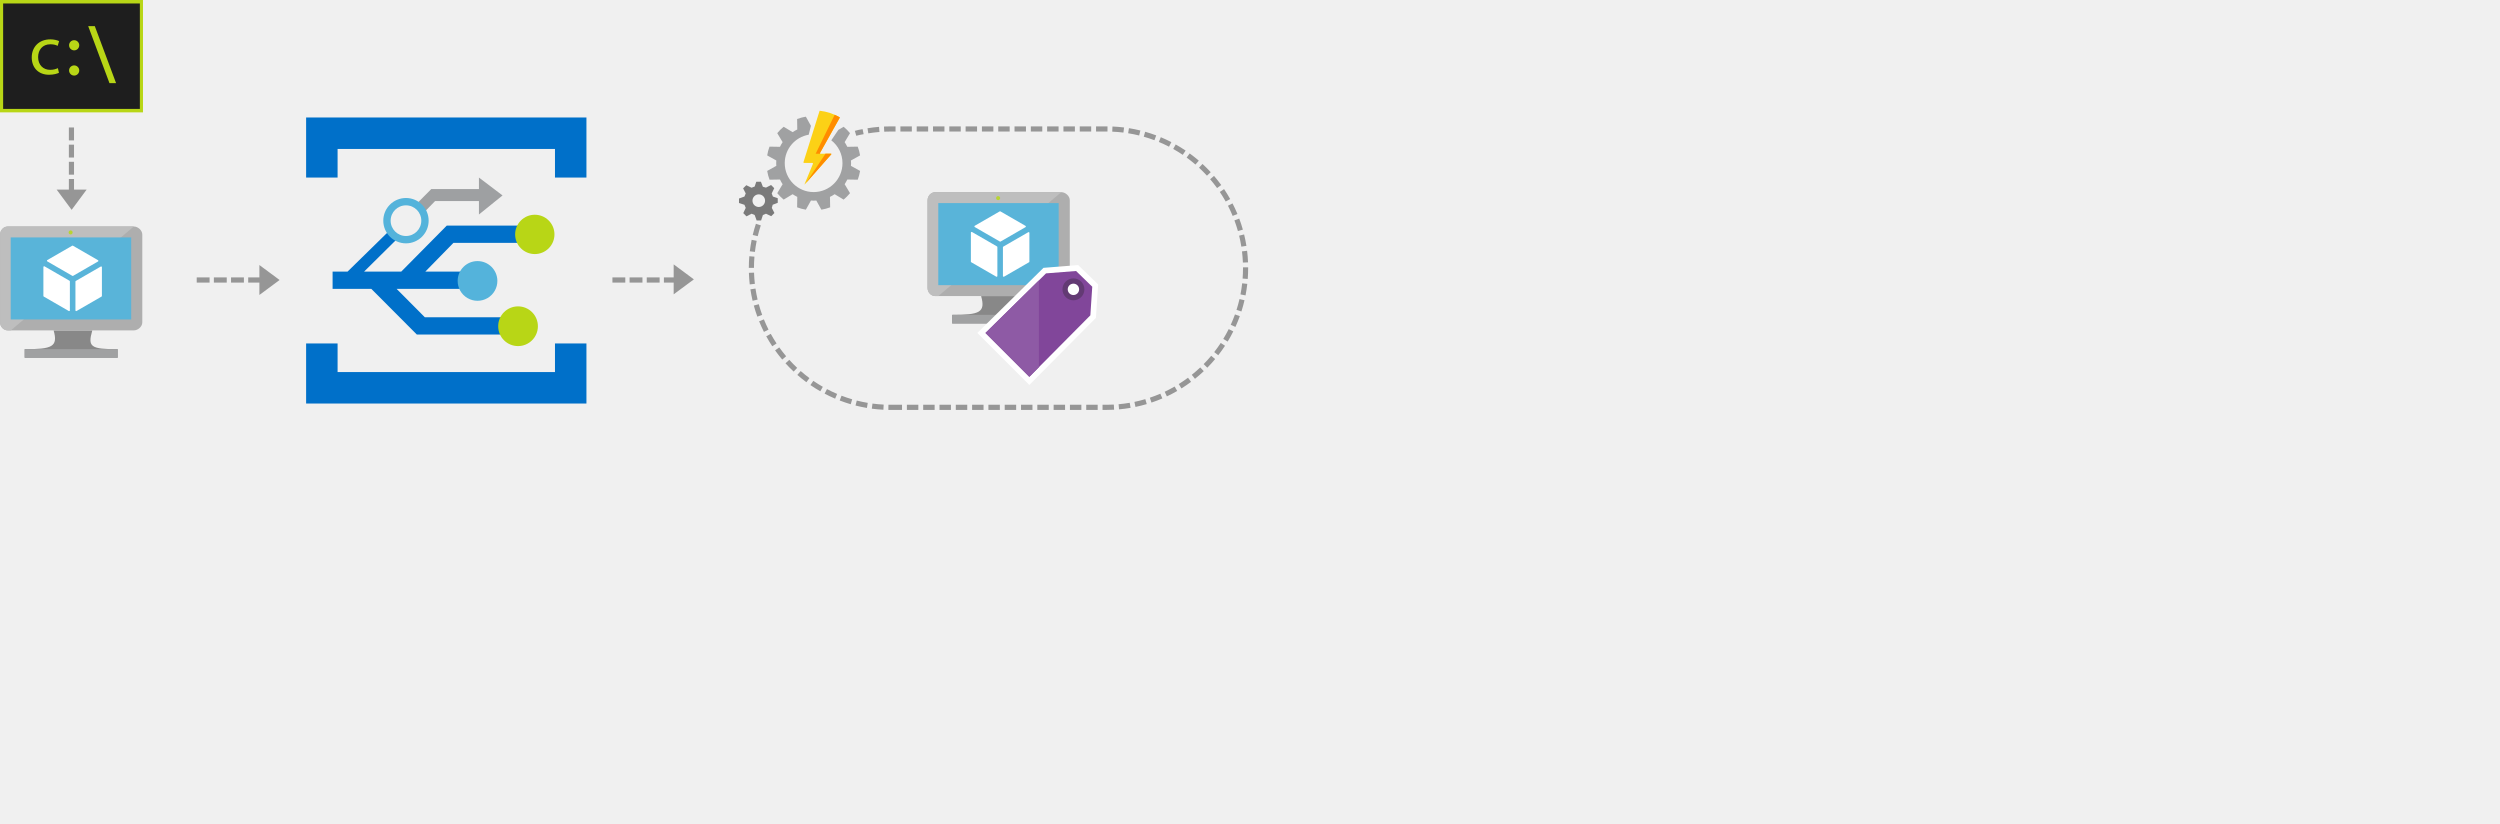
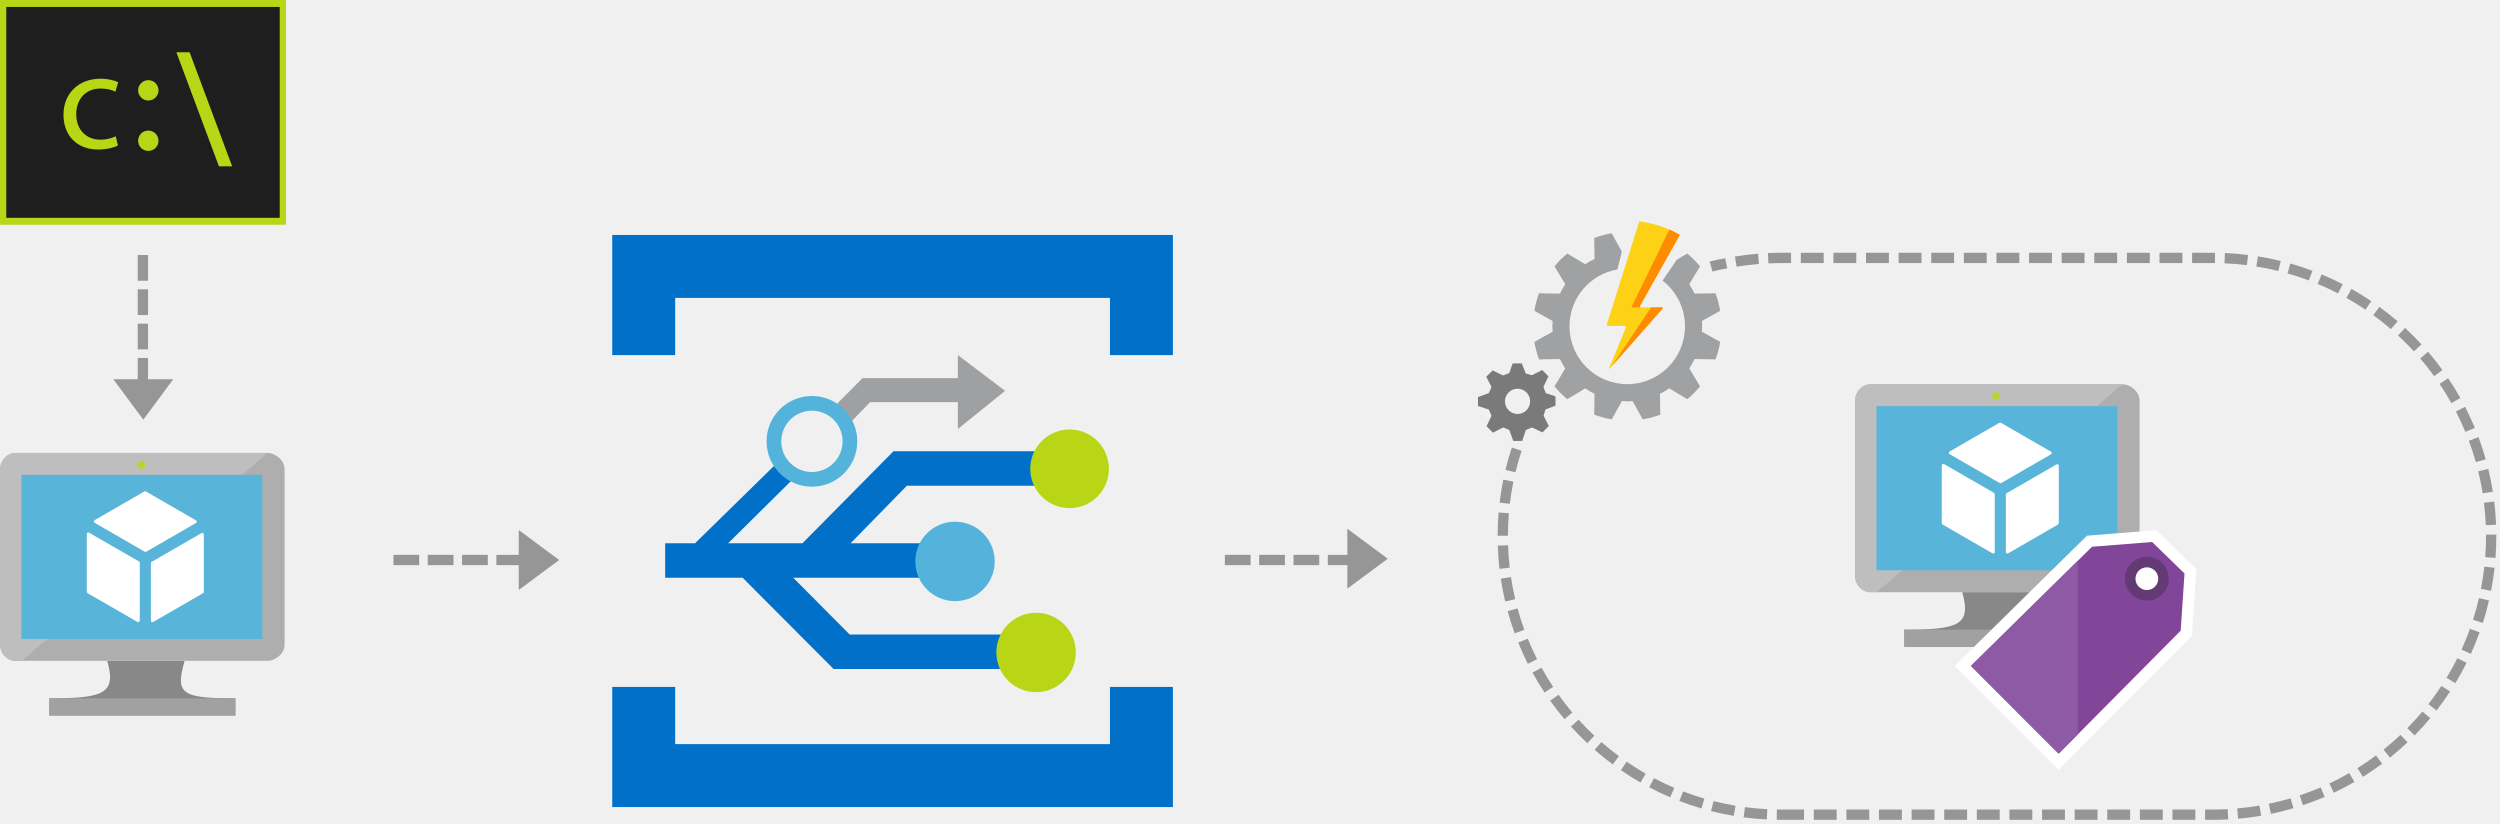
- <svg xmlns="http://www.w3.org/2000/svg" class="architecture-diagram" aria-labelledby="ops-automation-using-event-grid" height="288" viewbox="0 0 437 144" width="874">
-   <g fill="none" fill-rule="evenodd" stroke="none" stroke-width="1">
-     <path d="M355.334 103.51h-12.336c1.624 5.736-.56 6.56-10.12 6.56v3.003h32.513v-3.004c-9.562 0-10.499-.82-8.872-6.559h-1.185z" fill="#888" />
-     <path d="M370.993 67.176h-44.02c-1.497 0-2.703 1.337-2.703 2.831v30.697c0 1.486 1.206 2.808 2.702 2.808h44.021c1.492 0 3.004-1.322 3.004-2.808V70.007c0-1.498-1.512-2.83-3.004-2.83" fill="#AEAEAE" />
-     <path d="M371.024 67.179l-.03-.002h-44.022c-1.496 0-2.702 1.336-2.702 2.831v30.696c0 1.487 1.206 2.809 2.702 2.809h1.047l43.005-36.334z" fill="#BEBEBE" />
-     <path fill="#59B4D9" d="M328.039 99.686h42.077V71.002h-42.077z" />
-     <path fill="#59B4D9" d="M328.04 99.686h.057V71.003l38.468-.057h.002l-38.528.057z" />
-     <path fill="#A0A1A2" d="M332.877 113.073h32.514v-3.005h-32.514z" />
-     <path d="M349.649 69.26a.706.706 0 11-1.412 0 .706.706 0 011.412 0" fill="#B8D432" />
-     <path d="M349.676 84.475a.285.285 0 01-.133-.038l-8.756-5.055a.265.265 0 010-.458l8.703-5.021a.266.266 0 01.262 0l8.759 5.056c.081.046.13.134.13.229a.26.26 0 01-.13.228l-8.7 5.02a.28.28 0 01-.135.039M348.418 96.76a.251.251 0 01-.134-.037l-8.729-5.038a.259.259 0 01-.136-.23v-10.11c0-.096.051-.183.136-.23a.264.264 0 01.266 0l8.73 5.037c.077.05.13.135.13.231v10.11a.269.269 0 01-.13.23.274.274 0 01-.133.036M350.89 96.76a.287.287 0 01-.138-.037.27.27 0 01-.128-.23V86.446c0-.093.05-.18.128-.229l8.73-5.036a.256.256 0 01.262 0 .26.26 0 01.134.228v10.046c0 .098-.05.183-.134.23l-8.726 5.038a.233.233 0 01-.128.036" fill="#FFF" />
-     <path fill="#1E1E1E" d="M.853 38.544h48.443V.655H.853z" />
-     <path d="M138.653 100.99h25.867l-.716-2.141.715-3.89h-15.833l9.833-10.053h29.083l-.25-1.133-.333-4.897h-30.833L140.27 94.959h-12.99l11.496-11.38c-.907-.872-1.882-1.804-2.86-2.742l-14.416 14.122h-5.225V100.99h13.54l15.899 15.952h33.168V110.91H148.52l-9.867-9.921z" fill="#0070C9" />
-     <path d="M175.687 68.323l-8.25-6.25v4.024H150.77l-5.278 5.318c.98.937 1.953 1.87 2.86 2.74l3.75-3.86h15.335v4.695l8.25-6.667z" fill="#9EA0A2" />
-     <path d="M31.084 115.51H18.748c1.624 5.736-.56 6.56-10.12 6.56v3.003H41.14v-3.004c-9.562 0-10.499-.82-8.872-6.559h-1.185z" fill="#888" />
-     <path d="M46.743 79.176H2.723c-1.497 0-2.703 1.337-2.703 2.831v30.697c0 1.486 1.206 2.808 2.702 2.808h44.021c1.492 0 3.004-1.322 3.004-2.808V82.007c0-1.498-1.512-2.83-3.004-2.83" fill="#AEAEAE" />
-     <path d="M46.774 79.179l-.03-.002H2.722c-1.496 0-2.702 1.336-2.702 2.831v30.696c0 1.487 1.206 2.809 2.702 2.809h1.047l43.005-36.334z" fill="#BEBEBE" />
-     <path fill="#59B4D9" d="M3.789 111.686h42.077V83.002H3.789z" />
-     <path fill="#59B4D9" d="M3.79 111.686h.057V83.003l38.468-.057h.002l-38.528.057z" />
-     <path fill="#A0A1A2" d="M8.627 125.073h32.514v-3.005H8.627z" />
-     <path d="M25.399 81.26a.706.706 0 11-1.412 0 .706.706 0 011.412 0" fill="#B8D432" />
-     <path d="M25.426 96.475a.285.285 0 01-.133-.038l-8.756-5.055a.265.265 0 010-.458l8.703-5.021a.266.266 0 01.262 0l8.759 5.056c.081.046.13.134.13.229a.26.26 0 01-.13.228l-8.7 5.02a.28.28 0 01-.135.039M24.168 108.76a.251.251 0 01-.134-.037l-8.729-5.038a.259.259 0 01-.136-.23v-10.11c0-.096.051-.183.136-.23a.264.264 0 01.266 0l8.73 5.037c.077.05.13.135.13.231v10.11a.269.269 0 01-.13.23.274.274 0 01-.133.036M26.64 108.76a.287.287 0 01-.138-.037.27.27 0 01-.128-.23V98.446c0-.093.05-.18.128-.229l8.73-5.036a.256.256 0 01.262 0 .26.26 0 01.134.228v10.046c0 .098-.05.183-.134.23l-8.726 5.038a.233.233 0 01-.128.036" fill="#FFF" />
-     <path fill="#0070C9" d="M194.02 120.073v10h-76v-10h-11v21h98v-21zM118.02 62.073v-10h76v10h11v-21h-98v21z" />
-     <path d="M182.103 77.086a6.875 6.875 0 119.723 9.723 6.875 6.875 0 01-9.723-9.723" fill="#B8D616" />
-     <path d="M141.925 82.507a5.359 5.359 0 01-5.359-5.36 5.36 5.36 0 115.359 5.36m0-13.288a7.929 7.929 0 10.001 15.858 7.929 7.929 0 00-.001-15.858M173.881 98.133a6.942 6.942 0 11-13.883 0 6.942 6.942 0 0113.883 0" fill="#54B3DB" />
-     <path d="M188.048 114.05a6.941 6.941 0 01-6.942 6.941 6.941 6.941 0 110-13.883 6.942 6.942 0 016.942 6.942" fill="#B8D616" />
-     <path d="M297.537 57.044c0-.317-.026-.62-.054-.938l3.202-1.774a15.838 15.838 0 00-.82-3.069l-3.652.066a14.17 14.17 0 00-.926-1.64l1.88-3.136a16.349 16.349 0 00-2.237-2.236l-1.853 1.098-.78 1.164-1.68 2.475a10.087 10.087 0 013.916 7.99c0 5.583-4.512 10.107-10.094 10.107-5.569 0-10.093-4.524-10.093-10.107 0-5 3.624-9.128 8.386-9.948l.767-3.109-1.773-3.2a15.72 15.72 0 00-3.053.82l.052 3.663c-.555.264-1.11.57-1.626.925l-3.135-1.878a15.452 15.452 0 00-2.237 2.236l1.88 3.136c-.358.515-.649 1.071-.927 1.64l-3.664-.066a16.8 16.8 0 00-.807 3.07l3.188 1.773a11.316 11.316 0 000 1.876l-3.188 1.774c.172 1.06.45 2.09.82 3.07l3.652-.067c.277.57.57 1.124.926 1.64l-1.879 3.136a16.269 16.269 0 002.236 2.248l3.136-1.89a13.18 13.18 0 001.626.938l-.053 3.651c.978.371 1.997.648 3.054.82l1.787-3.2c.303.025.608.052.925.052.32 0 .636-.026.94-.053l1.772 3.201a15.848 15.848 0 003.07-.82l-.067-3.652c.57-.277 1.112-.582 1.642-.938l3.135 1.89a17.21 17.21 0 002.236-2.248l-1.879-3.136c.344-.515.648-1.07.926-1.64l3.652.066c.37-.978.65-2.01.82-3.069l-3.2-1.773c.025-.317.051-.62.051-.938" fill="#A0A1A2" />
-     <path d="M265.272 72.364a2.213 2.213 0 01-2.21-2.21c0-1.216.993-2.208 2.21-2.208s2.196.992 2.196 2.209a2.202 2.202 0 01-2.196 2.209zm6.628-1.455v-1.574l-.087-.08-1.61-.542-.414-1.085.796-1.654.088-.185-.498-.503-.606-.61-.211.107-1.573.807-1.085-.304-.687-1.76h-1.561l-.08.08-.542 1.607-1.098.414-1.825-.878-1.112 1.1.106.209.807 1.573-.45 1.083-1.905.687v1.573l.226.067 1.679.555.45 1.084-.86 1.826 1.112 1.125.21-.107 1.575-.806 1.085.449.688 1.906h1.573l.067-.226.555-1.68 1.072-.45 1.839.862 1.112-1.112-.107-.211-.806-1.575.31-1.097 1.767-.675z" fill="#7A7A7A" />
-     <path d="M286.544 38.71l-.609 1.917-1.044 3.335-.503 1.6-.438 1.401-3.043 9.67c-.065.185.027.331.24.331h2.803c.093 0 .16.026.198.08.067.066.081.16.041.265l-2.898 7.025c-.079.185-.026.225.107.065l9.167-10.398c.132-.159.08-.277-.119-.277l-3.003.013-.555.013c-.198 0-.29-.145-.186-.317l2.858-5.093.674-1.218.781-1.402 1.667-2.949.953-1.72a18.223 18.223 0 00-7.09-2.342" fill="#FCD116" />
-     <path d="M291.8 40.131l-6.642 13.605h1.655c-.148-.03-.211-.155-.119-.304l2.857-5.093.675-1.218.781-1.402 1.667-2.949.952-1.72a18.333 18.333 0 00-1.826-.919M290.458 53.724l-1.854.008-6.85 10.278 8.823-10.009c.132-.158.08-.277-.119-.277" fill="#FF8C00" />
-     <path fill="#81469A" d="M343.1 116.4l22.145-21.796 11.314-.897 6.322 6.137-.721 10.834-22.304 22.479z" />
-     <path d="M376.93 92.674l-.901.071-10.5.833-.727.058-.518.511-21.167 20.834-1.437 1.414 1.426 1.425 15.333 15.333 1.42 1.42 1.414-1.425 21.333-21.5.526-.53.05-.746.667-10 .06-.924-.663-.644-5.667-5.5-.65-.63zm-.743 2.065l5.666 5.5-.666 10-21.334 21.5-15.333-15.334 21.167-20.833 10.5-.833z" fill="#FFF" />
-     <path fill="#8E5AA5" d="M344.52 116.406l15.333 15.334 3.334-3.36V98.035z" />
-     <path d="M379.103 101.156a3.834 3.834 0 11-7.668 0 3.834 3.834 0 017.668 0" fill="#633A74" />
-     <path d="M377.258 101.156a1.988 1.988 0 11-3.976 0 1.988 1.988 0 013.976 0" fill="#FFF" />
-     <path d="M1.095 38.073h47.8V1.214h-47.8v36.859zM0 39.285h49.989V0H0v39.285z" fill="#B8D616" />
-     <path fill="#B8D616" d="M40.582 29.073H38.27L30.832 9.136h2.313zM27.707 15.791a1.782 1.782 0 11-3.563-.001 1.782 1.782 0 013.563.001M27.707 24.604a1.782 1.782 0 11-3.563-.002 1.782 1.782 0 013.563.002M20.615 25.448c-.577.295-1.854.687-3.483.687-3.658 0-6.036-2.431-6.036-6.066 0-3.66 2.553-6.312 6.512-6.312 1.302 0 2.454.318 3.056.614l-.502 1.669c-.525-.294-1.353-.564-2.554-.564-2.779 0-4.283 2.014-4.283 4.494 0 2.75 1.804 4.446 4.208 4.446 1.252 0 2.078-.32 2.704-.59l.378 1.622z" />
-     <path fill="#969696" d="M25.878 66.295v-3.723h-1.8v3.723h-4.265l5.235 7.066 5.235-7.066zM24.077 49.073h1.801v-4.5h-1.801zM24.077 55.073h1.801v-4.5h-1.801zM24.077 61.073h1.801v-4.5h-1.801zM97.748 97.888l-7.067-5.235v4.335H86.77v1.799h3.912v4.336zM68.77 98.787h4.5v-1.8h-4.5zM80.77 98.787h4.5v-1.8h-4.5zM74.77 98.787h4.5v-1.8h-4.5zM242.581 97.662l-7.067-5.236v4.563h-3.412v1.798h3.412v4.11zM220.103 98.787h4.5v-1.799h-4.5zM214.103 98.787h4.5v-1.799h-4.5zM226.103 98.787h4.5v-1.799h-4.5zM386.793 143.306h-1.346v-1.8h1.346c.867 0 1.743-.023 2.604-.07l.097 1.798c-.893.048-1.802.072-2.7.072M379.748 143.306h4v-1.8h-4zM374.048 143.306h4v-1.8h-4zM368.348 143.306h4v-1.8h-4zM362.648 143.306h4v-1.8h-4zM356.947 143.306h4v-1.8h-4zM351.248 143.306h4v-1.8h-4zM345.548 143.306h4v-1.8h-4zM339.848 143.306h4v-1.8h-4zM334.148 143.306h4v-1.8h-4zM328.447 143.306h4v-1.8h-4zM322.748 143.306h4v-1.8h-4zM317.048 143.306h4v-1.8h-4zM315.348 143.306h-4c-.262 0-.521-.002-.782-.006l.027-1.8c.25.004.503.006.755.006h4v1.8zM308.837 143.244a50.175 50.175 0 01-4.055-.369l.237-1.785c1.293.172 2.607.291 3.908.356l-.09 1.798zM391.22 143.112l-.158-1.793a48.248 48.248 0 003.89-.506l.305 1.774a50.43 50.43 0 01-4.037.525M303.07 142.618a49.375 49.375 0 01-3.983-.84l.442-1.744c1.266.32 2.557.594 3.84.809l-.299 1.775zM396.958 142.262l-.367-1.762a46.913 46.913 0 003.804-.959l.511 1.727c-1.29.383-2.62.72-3.948.994M297.417 141.32a49.25 49.25 0 01-3.858-1.302l.646-1.68c1.214.467 2.465.889 3.718 1.256l-.506 1.727zM402.556 140.746l-.572-1.707a48.272 48.272 0 003.668-1.4l.71 1.652a49.772 49.772 0 01-3.806 1.455M291.958 139.37a49.616 49.616 0 01-3.675-1.746l.838-1.594a47.81 47.81 0 003.542 1.684l-.705 1.655zM407.945 138.578l-.77-1.627a48.214 48.214 0 003.476-1.821l.9 1.556a49.047 49.047 0 01-3.606 1.892M286.769 136.791a49.366 49.366 0 01-3.447-2.165l1.019-1.483a47.903 47.903 0 003.323 2.086l-.895 1.562zM413.04 135.793l-.956-1.525a48.256 48.256 0 003.24-2.217l1.075 1.443a49.59 49.59 0 01-3.36 2.3M281.913 133.622a50.186 50.186 0 01-3.17-2.552l1.183-1.355a48.567 48.567 0 003.057 2.46l-1.07 1.447zM417.769 132.434l-1.125-1.404a47.976 47.976 0 002.959-2.578l1.236 1.308a49.71 49.71 0 01-3.07 2.674M277.458 129.909a51.024 51.024 0 01-2.854-2.902l1.334-1.21a49.389 49.389 0 002.752 2.8l-1.232 1.311zM422.077 128.55l-1.28-1.265a48.384 48.384 0 002.637-2.904l1.381 1.154a49.515 49.515 0 01-2.738 3.014M273.465 125.703a49.92 49.92 0 01-2.498-3.216l1.467-1.045a47.64 47.64 0 002.406 3.1l-1.375 1.16zM425.904 124.19l-1.42-1.105a47.763 47.763 0 002.283-3.192l1.505.986a49.6 49.6 0 01-2.368 3.312M269.985 121.057a50.217 50.217 0 01-2.105-3.485l1.578-.868a47.809 47.809 0 002.029 3.361l-1.502.992zM429.195 119.418l-1.54-.934a47.627 47.627 0 001.895-3.433l1.611.804a50.455 50.455 0 01-1.966 3.563M267.07 116.037a50.226 50.226 0 01-1.683-3.71l1.668-.677a48.422 48.422 0 001.623 3.576l-1.608.811zM431.906 114.296l-1.639-.747a48.95 48.95 0 001.48-3.632l1.693.61a49.959 49.959 0 01-1.534 3.77M264.765 110.705a49.407 49.407 0 01-1.233-3.88l1.736-.474a47.877 47.877 0 001.188 3.74l-1.691.614zM433.998 108.889l-1.715-.551a47.5 47.5 0 001.043-3.781l1.754.406a49.873 49.873 0 01-1.082 3.926M263.107 105.149a49.534 49.534 0 01-.77-4l1.78-.267c.195 1.298.444 2.594.742 3.853l-1.752.414zM435.44 103.27l-1.768-.344c.249-1.275.448-2.581.59-3.88l1.79.199a49.26 49.26 0 01-.612 4.025M262.11 99.434a49.866 49.866 0 01-.296-4.061l1.799-.056a48.1 48.1 0 00.286 3.912l-1.79.205zM436.212 97.522l-1.795-.136c.091-1.2.137-2.426.137-3.641v-.278l1.8-.017.001.295c0 1.26-.048 2.53-.143 3.777M263.587 93.648l-1.8-.004c.002-1.351.061-2.72.173-4.067l1.793.149a49.353 49.353 0 00-.166 3.922M434.515 91.795a48.334 48.334 0 00-.316-3.91l1.787-.219a50.13 50.13 0 01.328 4.057l-1.8.072zM263.92 88.065l-1.787-.211a49.27 49.27 0 01.644-4.02l1.764.359a46.974 46.974 0 00-.62 3.872M433.968 86.233a47.567 47.567 0 00-.771-3.846l1.748-.427c.32 1.312.589 2.655.8 3.993l-1.777.28zM264.902 82.565l-1.75-.42a48.757 48.757 0 011.113-3.918l1.709.565a47.64 47.64 0 00-1.072 3.773M432.773 80.774a48.612 48.612 0 00-1.22-3.73l1.687-.63a49.4 49.4 0 011.265 3.872l-1.732.488zM430.94 75.489a48.267 48.267 0 00-1.648-3.563l1.6-.822a50.325 50.325 0 011.713 3.697l-1.664.688zM428.5 70.454a48.222 48.222 0 00-2.057-3.344l1.495-1.004a49.935 49.935 0 012.132 3.469l-1.57.879zM425.488 65.742a48.43 48.43 0 00-2.433-3.082l1.368-1.171a50.738 50.738 0 012.522 3.196l-1.457 1.056zM421.948 61.413a48.744 48.744 0 00-2.772-2.778l1.22-1.323c.995.92 1.963 1.89 2.876 2.882l-1.324 1.22zM417.93 57.526a48.927 48.927 0 00-3.076-2.436l1.058-1.455a50.22 50.22 0 013.192 2.528l-1.174 1.363zM413.488 54.134a48.346 48.346 0 00-3.337-2.06l.88-1.57a49.768 49.768 0 013.466 2.14l-1.009 1.49zM408.685 51.283a47.28 47.28 0 00-3.554-1.654l.692-1.661a48.72 48.72 0 013.688 1.716l-.826 1.6zM403.584 49.018a47.604 47.604 0 00-3.727-1.227l.491-1.731c1.3.368 2.601.796 3.87 1.272l-.634 1.686zM299.35 47.47l-.497-1.73c1.296-.374 1.387-.326 2.716-.592l.353 1.764c-1.281.257-1.323.198-2.571.557M398.245 47.365a47.784 47.784 0 00-3.846-.78l.285-1.777c1.333.214 2.676.486 3.991.809l-.43 1.748zM303.563 46.615l-.291-1.776a49.518 49.518 0 014.04-.494l.146 1.794a48.652 48.652 0 00-3.895.476M392.75 46.35a48.368 48.368 0 00-3.91-.324l.075-1.8c1.355.06 2.72.173 4.057.339l-.223 1.786zM309.121 46.033l-.082-1.797a50.557 50.557 0 012.31-.053h1.73v1.8h-1.73c-.748 0-1.49.018-2.228.05M387.172 45.985l-3.993-.002v-1.8h4.007zM377.48 45.983h4v-1.8h-4zM371.779 45.983h4v-1.8h-4zM366.079 45.983h4v-1.8h-4zM360.379 45.983h4v-1.8h-4zM354.679 45.983h4v-1.8h-4zM348.98 45.983h4v-1.8h-4zM343.279 45.983h4v-1.8h-4zM337.579 45.983h4v-1.8h-4zM331.879 45.983h4v-1.8h-4zM326.179 45.983h4v-1.8h-4zM320.48 45.983h4v-1.8h-4zM314.779 45.983h4v-1.8h-4z" />
+ <svg xmlns="http://www.w3.org/2000/svg" width="874px" height="288px" viewBox="0 0 437 144">
+   <g stroke="none" stroke-width="1" fill="none" fill-rule="evenodd">
+     <path d="M355.334,103.51 L343.608,103.51 L342.997,103.51 C344.622,109.246 342.438,110.069 332.877,110.069 L332.877,113.073 L345.037,113.073 L353.916,113.073 L365.391,113.073 L365.391,110.069 C355.829,110.069 354.892,109.249 356.519,103.51 L355.334,103.51 Z" fill="#888888" />
+     <path d="M370.993,67.176 L326.972,67.176 C325.476,67.176 324.27,68.513 324.27,70.007 L324.27,100.704 C324.27,102.19 325.476,103.512 326.972,103.512 L370.993,103.512 C372.485,103.512 373.997,102.19 373.997,100.704 L373.997,70.007 C373.997,68.509 372.485,67.176 370.993,67.176" fill="#AEAEAE" />
+     <path d="M371.024,67.179 C371.013,67.179 371.003,67.177 370.994,67.177 L326.972,67.177 C325.476,67.177 324.27,68.513 324.27,70.008 L324.27,100.704 C324.27,102.191 325.476,103.513 326.972,103.513 L328.019,103.513 L371.024,67.179 Z" fill="#BEBEBE" />
+     <polygon fill="#59B4D9" points="328.039 99.686 370.116 99.686 370.116 71.002 328.039 71.002" />
+     <polygon fill="#59B4D9" points="328.039 99.686 328.097 99.686 328.097 71.003 366.565 70.946 366.567 70.946 328.039 71.003" />
+     <polygon fill="#A0A1A2" points="332.877 113.073 365.391 113.073 365.391 110.068 332.877 110.068" />
+     <path d="M349.649,69.259 C349.649,69.649 349.333,69.965 348.943,69.965 C348.551,69.965 348.238,69.649 348.238,69.259 C348.238,68.868 348.551,68.553 348.943,68.553 C349.333,68.553 349.649,68.868 349.649,69.259" fill="#B8D432" />
+     <path d="M349.676,84.475 C349.631,84.475 349.586,84.46 349.543,84.437 L340.787,79.382 C340.706,79.335 340.655,79.246 340.655,79.153 C340.655,79.058 340.706,78.971 340.787,78.924 L349.49,73.903 C349.572,73.857 349.671,73.857 349.752,73.903 L358.511,78.959 C358.592,79.005 358.641,79.093 358.641,79.188 C358.641,79.284 358.592,79.37 358.511,79.416 L349.811,84.437 C349.768,84.46 349.725,84.475 349.676,84.475" fill="#FFFFFF" />
+     <path d="M348.418,96.759 C348.368,96.759 348.323,96.747 348.284,96.723 L339.555,91.685 C339.47,91.638 339.419,91.553 339.419,91.455 L339.419,81.345 C339.419,81.249 339.47,81.162 339.555,81.115 C339.635,81.067 339.734,81.067 339.821,81.115 L348.55,86.152 C348.628,86.201 348.68,86.287 348.68,86.383 L348.68,96.493 C348.68,96.59 348.628,96.676 348.55,96.723 C348.507,96.747 348.461,96.759 348.418,96.759" fill="#FFFFFF" />
+     <path d="M350.89,96.759 C350.842,96.759 350.797,96.747 350.752,96.723 C350.675,96.676 350.624,96.59 350.624,96.493 L350.624,86.446 C350.624,86.353 350.675,86.266 350.752,86.217 L359.482,81.181 C359.565,81.133 359.662,81.133 359.744,81.181 C359.828,81.228 359.878,81.315 359.878,81.409 L359.878,91.455 C359.878,91.553 359.828,91.638 359.744,91.685 L351.018,96.723 C350.982,96.747 350.936,96.759 350.89,96.759" fill="#FFFFFF" />
+     <polygon fill="#1E1E1E" points="0.853 38.544 49.296 38.544 49.296 0.655 0.853 0.655" />
+     <path d="M138.653,100.99 L164.519,100.99 L163.804,98.849 L164.519,94.959 L148.686,94.959 L158.519,84.906 L187.602,84.906 L187.352,83.773 L187.019,78.876 L156.186,78.876 L140.269,94.959 L127.278,94.959 L138.775,83.579 C137.868,82.707 136.893,81.775 135.915,80.837 L121.499,94.959 L116.273,94.959 L116.273,97.974 L116.273,100.99 L129.815,100.99 L145.713,116.942 L178.881,116.942 L178.881,113.927 L178.881,110.911 L148.519,110.911 L138.653,100.99 Z" fill="#0070C9" />
+     <path d="M175.687,68.323 L167.437,62.073 L167.437,66.097 L150.77,66.097 L145.492,71.415 C146.472,72.352 147.445,73.285 148.353,74.156 L152.103,70.295 L167.437,70.295 L167.437,74.99 L175.687,68.323 Z" fill="#9EA0A2" />
+     <path d="M31.084,115.51 L19.358,115.51 L18.747,115.51 C20.372,121.246 18.188,122.069 8.627,122.069 L8.627,125.073 L20.787,125.073 L29.666,125.073 L41.141,125.073 L41.141,122.069 C31.579,122.069 30.642,121.249 32.269,115.51 L31.084,115.51 Z" fill="#888888" />
+     <path d="M46.743,79.176 L2.722,79.176 C1.226,79.176 0.02,80.513 0.02,82.007 L0.02,112.704 C0.02,114.19 1.226,115.512 2.722,115.512 L46.743,115.512 C48.235,115.512 49.747,114.19 49.747,112.704 L49.747,82.007 C49.747,80.509 48.235,79.176 46.743,79.176" fill="#AEAEAE" />
+     <path d="M46.774,79.179 C46.763,79.179 46.753,79.177 46.744,79.177 L2.722,79.177 C1.226,79.177 0.02,80.513 0.02,82.008 L0.02,112.704 C0.02,114.191 1.226,115.513 2.722,115.513 L3.769,115.513 L46.774,79.179 Z" fill="#BEBEBE" />
+     <polygon fill="#59B4D9" points="3.789 111.686 45.866 111.686 45.866 83.002 3.789 83.002" />
+     <polygon fill="#59B4D9" points="3.789 111.686 3.847 111.686 3.847 83.003 42.315 82.946 42.317 82.946 3.789 83.003" />
+     <polygon fill="#A0A1A2" points="8.627 125.073 41.141 125.073 41.141 122.068 8.627 122.068" />
+     <path d="M25.399,81.259 C25.399,81.649 25.083,81.965 24.693,81.965 C24.301,81.965 23.988,81.649 23.988,81.259 C23.988,80.868 24.301,80.553 24.693,80.553 C25.083,80.553 25.399,80.868 25.399,81.259" fill="#B8D432" />
+     <path d="M25.426,96.475 C25.381,96.475 25.336,96.46 25.293,96.437 L16.537,91.382 C16.456,91.335 16.405,91.246 16.405,91.153 C16.405,91.058 16.456,90.971 16.537,90.924 L25.24,85.903 C25.322,85.857 25.421,85.857 25.502,85.903 L34.261,90.959 C34.342,91.005 34.391,91.093 34.391,91.188 C34.391,91.284 34.342,91.37 34.261,91.416 L25.561,96.437 C25.518,96.46 25.475,96.475 25.426,96.475" fill="#FFFFFF" />
+     <path d="M24.168,108.759 C24.118,108.759 24.073,108.747 24.034,108.723 L15.305,103.685 C15.22,103.638 15.169,103.553 15.169,103.455 L15.169,93.345 C15.169,93.249 15.22,93.162 15.305,93.115 C15.385,93.067 15.484,93.067 15.571,93.115 L24.3,98.152 C24.378,98.201 24.43,98.287 24.43,98.383 L24.43,108.493 C24.43,108.59 24.378,108.676 24.3,108.723 C24.257,108.747 24.211,108.759 24.168,108.759" fill="#FFFFFF" />
+     <path d="M26.64,108.759 C26.592,108.759 26.547,108.747 26.502,108.723 C26.425,108.676 26.374,108.59 26.374,108.493 L26.374,98.446 C26.374,98.353 26.425,98.266 26.502,98.217 L35.232,93.181 C35.315,93.133 35.412,93.133 35.494,93.181 C35.578,93.228 35.628,93.315 35.628,93.409 L35.628,103.455 C35.628,103.553 35.578,103.638 35.494,103.685 L26.768,108.723 C26.732,108.747 26.686,108.759 26.64,108.759" fill="#FFFFFF" />
+     <polygon fill="#0070C9" points="194.02 120.073 194.02 130.073 118.02 130.073 118.02 120.073 107.02 120.073 107.02 141.073 205.02 141.073 205.02 120.073" />
+     <polygon fill="#0070C9" points="118.02 62.073 118.02 52.073 194.02 52.073 194.02 62.073 205.02 62.073 205.02 41.073 107.02 41.073 107.02 62.073" />
+     <path d="M182.103,77.086 C184.788,74.401 189.14,74.401 191.826,77.086 C194.51,79.771 194.51,84.123 191.826,86.808 C189.14,89.492 184.788,89.492 182.103,86.808 C179.418,84.123 179.418,79.771 182.103,77.086" fill="#B8D616" />
+     <path d="M141.925,82.507 C138.965,82.507 136.566,80.108 136.566,77.147 C136.566,74.187 138.965,71.787 141.925,71.787 C144.885,71.787 147.284,74.187 147.284,77.147 C147.284,80.108 144.885,82.507 141.925,82.507 M141.925,69.219 C137.547,69.219 133.997,72.769 133.997,77.147 C133.997,81.526 137.547,85.075 141.925,85.075 C146.304,85.075 149.853,81.526 149.853,77.147 C149.853,72.769 146.304,69.219 141.925,69.219" fill="#54B3DB" />
+     <path d="M173.881,98.133 C173.881,101.967 170.773,105.075 166.94,105.075 C163.106,105.075 159.997,101.967 159.997,98.133 C159.997,94.299 163.106,91.192 166.94,91.192 C170.773,91.192 173.881,94.299 173.881,98.133" fill="#54B3DB" />
+     <path d="M188.048,114.05 C188.048,117.884 184.94,120.991 181.106,120.991 C177.272,120.991 174.164,117.884 174.164,114.05 C174.164,110.216 177.272,107.108 181.106,107.108 C184.94,107.108 188.048,110.216 188.048,114.05" fill="#B8D616" />
+     <path d="M297.537,57.044 C297.537,56.727 297.511,56.423 297.483,56.106 L300.685,54.332 C300.514,53.273 300.235,52.242 299.865,51.263 L296.213,51.329 C295.935,50.76 295.631,50.205 295.287,49.689 L297.166,46.553 C296.491,45.732 295.736,44.98 294.93,44.317 L293.077,45.415 L292.297,46.579 L290.617,49.054 C292.999,50.905 294.533,53.789 294.533,57.044 C294.533,62.627 290.021,67.151 284.439,67.151 C278.87,67.151 274.346,62.627 274.346,57.044 C274.346,52.044 277.97,47.916 282.732,47.096 L283.499,43.987 L281.726,40.786 C280.67,40.958 279.651,41.235 278.673,41.606 L278.725,45.27 C278.17,45.534 277.614,45.839 277.099,46.195 L273.964,44.317 C273.142,44.979 272.402,45.732 271.727,46.553 L273.606,49.689 C273.249,50.204 272.958,50.76 272.68,51.329 L269.016,51.263 C268.658,52.242 268.381,53.273 268.209,54.332 L271.397,56.106 C271.371,56.423 271.357,56.727 271.357,57.044 C271.357,57.361 271.371,57.665 271.397,57.982 L268.209,59.756 C268.381,60.815 268.658,61.846 269.029,62.825 L272.681,62.759 C272.958,63.328 273.25,63.883 273.607,64.399 L271.728,67.535 C272.403,68.356 273.143,69.108 273.964,69.783 L277.1,67.892 C277.615,68.249 278.171,68.554 278.726,68.831 L278.673,72.482 C279.651,72.853 280.67,73.13 281.727,73.302 L283.514,70.101 C283.817,70.127 284.122,70.154 284.439,70.154 C284.758,70.154 285.075,70.128 285.379,70.101 L287.151,73.302 C288.21,73.13 289.242,72.853 290.221,72.482 L290.154,68.83 C290.724,68.553 291.266,68.248 291.796,67.892 L294.931,69.782 C295.737,69.107 296.492,68.354 297.167,67.534 L295.288,64.398 C295.632,63.883 295.936,63.327 296.214,62.758 L299.866,62.824 C300.236,61.846 300.515,60.814 300.686,59.755 L297.485,57.982 C297.511,57.665 297.537,57.361 297.537,57.044" fill="#A0A1A2" />
+     <path d="M265.272,72.364 C264.055,72.364 263.063,71.372 263.063,70.155 C263.063,68.938 264.055,67.946 265.272,67.946 C266.489,67.946 267.468,68.938 267.468,70.155 C267.468,71.372 266.489,72.364 265.272,72.364 Z M271.9,70.909 L271.9,69.335 L271.813,69.255 L270.203,68.713 L269.789,67.628 L270.585,65.974 L270.673,65.789 L270.175,65.286 L269.569,64.677 L269.358,64.783 L267.785,65.59 L266.7,65.286 L266.013,63.526 L264.452,63.526 L264.373,63.606 L263.83,65.213 L262.732,65.627 L260.907,64.749 L259.795,65.85 L259.901,66.058 L260.708,67.631 L260.258,68.714 L258.353,69.401 L258.353,70.974 L258.579,71.041 L260.258,71.596 L260.708,72.68 L259.848,74.506 L260.96,75.631 L261.171,75.524 L262.745,74.718 L263.83,75.167 L264.518,77.073 L266.091,77.073 L266.158,76.847 L266.713,75.168 L267.785,74.718 L269.624,75.579 L270.736,74.467 L270.629,74.256 L269.823,72.681 L270.133,71.584 L271.9,70.909 Z" fill="#7A7A7A" />
+     <path d="M286.544,38.709 L285.935,40.627 L284.891,43.962 L284.388,45.561 L283.95,46.963 L280.907,56.633 C280.842,56.818 280.934,56.964 281.146,56.964 L283.95,56.964 C284.043,56.964 284.109,56.99 284.148,57.044 C284.215,57.11 284.229,57.203 284.189,57.309 L281.291,64.334 C281.212,64.519 281.265,64.559 281.398,64.399 L290.565,54.001 C290.697,53.842 290.645,53.724 290.446,53.724 L287.443,53.737 L286.888,53.75 C286.69,53.75 286.597,53.605 286.702,53.433 L289.56,48.34 L290.234,47.122 L291.015,45.72 L292.682,42.771 L293.635,41.051 C291.504,39.819 289.11,38.999 286.544,38.709" fill="#FCD116" />
+     <path d="M291.8,40.131 L285.158,53.736 L286.813,53.736 C286.665,53.705 286.602,53.581 286.694,53.432 L289.551,48.339 L290.226,47.121 L291.007,45.719 L292.674,42.77 L293.626,41.05 C293.037,40.71 292.427,40.405 291.8,40.131" fill="#FF8C00" />
+     <path d="M290.458,53.724 L288.604,53.732 L281.753,64.01 L290.577,54.001 C290.709,53.843 290.657,53.724 290.458,53.724" fill="#FF8C00" />
+     <polygon fill="#81469A" points="343.1 116.401 365.245 94.604 376.559 93.707 382.881 99.844 382.16 110.678 359.856 133.157" />
+     <path d="M376.93,92.674 L376.029,92.745 L365.529,93.578 L364.802,93.636 L364.284,94.147 L343.117,114.981 L341.68,116.395 L343.106,117.82 L358.439,133.153 L359.859,134.573 L361.273,133.148 L382.606,111.648 L383.132,111.117 L383.182,110.372 L383.849,100.372 L383.91,99.448 L383.246,98.804 L377.579,93.304 L376.93,92.674 Z M376.187,94.739 L381.853,100.239 L381.187,110.239 L359.853,131.739 L344.52,116.405 L365.687,95.572 L376.187,94.739 Z" fill="#FFFFFF" />
+     <polygon fill="#8E5AA5" points="344.52 116.406 359.853 131.74 363.187 128.381 363.187 98.034" />
+     <path d="M379.103,101.156 C379.103,103.273 377.387,104.99 375.27,104.99 C373.153,104.99 371.437,103.273 371.437,101.156 C371.437,99.039 373.153,97.323 375.27,97.323 C377.387,97.323 379.103,99.039 379.103,101.156" fill="#633A74" />
+     <path d="M377.258,101.156 C377.258,102.255 376.367,103.144 375.27,103.144 C374.172,103.144 373.281,102.255 373.281,101.156 C373.281,100.058 374.172,99.169 375.27,99.169 C376.367,99.169 377.258,100.058 377.258,101.156" fill="#FFFFFF" />
+     <path d="M1.095,38.073 L48.895,38.073 L48.895,1.214 L1.095,1.214 L1.095,38.073 Z M0,39.285 L49.989,39.285 L49.989,0 L0,0 L0,39.285 Z" fill="#B8D616" />
+     <polygon fill="#B8D616" points="40.582 29.073 38.269 29.073 30.832 9.136 33.145 9.136" />
+     <path d="M27.707,15.791 C27.707,16.774 26.909,17.572 25.926,17.572 C24.942,17.572 24.144,16.774 24.144,15.791 C24.144,14.808 24.942,14.01 25.926,14.01 C26.909,14.01 27.707,14.808 27.707,15.791" fill="#B8D616" />
+     <path d="M27.707,24.604 C27.707,25.587 26.909,26.385 25.926,26.385 C24.942,26.385 24.144,25.587 24.144,24.604 C24.144,23.621 24.942,22.823 25.926,22.823 C26.909,22.823 27.707,23.621 27.707,24.604" fill="#B8D616" />
+     <path d="M20.615,25.448 C20.038,25.743 18.761,26.135 17.132,26.135 C13.474,26.135 11.096,23.704 11.096,20.069 C11.096,16.409 13.649,13.757 17.608,13.757 C18.91,13.757 20.062,14.075 20.664,14.371 L20.162,16.04 C19.637,15.746 18.809,15.476 17.608,15.476 C14.829,15.476 13.325,17.49 13.325,19.97 C13.325,22.72 15.129,24.416 17.533,24.416 C18.785,24.416 19.611,24.096 20.237,23.827 L20.615,25.448 Z" fill="#B8D616" />
+     <polygon fill="#969696" points="25.878 66.295 25.878 62.572 24.077 62.572 24.077 66.295 19.813 66.295 25.048 73.361 30.283 66.295" />
+     <polygon fill="#969696" points="24.077 49.073 25.878 49.073 25.878 44.573 24.077 44.573" />
+     <polygon fill="#969696" points="24.077 55.073 25.878 55.073 25.878 50.573 24.077 50.573" />
+     <polygon fill="#969696" points="24.077 61.073 25.878 61.073 25.878 56.573 24.077 56.573" />
+     <polygon fill="#969696" points="97.748 97.888 90.681 92.653 90.681 96.988 86.769 96.988 86.769 98.787 90.681 98.787 90.681 103.123" />
+     <polygon fill="#969696" points="68.77 98.787 73.27 98.787 73.27 96.987 68.77 96.987" />
+     <polygon fill="#969696" points="80.77 98.787 85.27 98.787 85.27 96.987 80.77 96.987" />
+     <polygon fill="#969696" points="74.77 98.787 79.27 98.787 79.27 96.987 74.77 96.987" />
+     <polygon fill="#969696" points="242.581 97.662 235.514 92.427 235.514 96.989 232.102 96.989 232.102 98.787 235.514 98.787 235.514 102.897" />
+     <polygon fill="#969696" points="220.103 98.787 224.603 98.787 224.603 96.988 220.103 96.988" />
+     <polygon fill="#969696" points="214.103 98.787 218.603 98.787 218.603 96.988 214.103 96.988" />
+     <polygon fill="#969696" points="226.103 98.787 230.603 98.787 230.603 96.988 226.103 96.988" />
+     <path d="M386.793,143.306 L385.447,143.306 L385.447,141.506 L386.793,141.506 C387.66,141.506 388.536,141.483 389.397,141.436 L389.494,143.234 C388.601,143.282 387.692,143.306 386.793,143.306" fill="#969696" />
+     <polygon fill="#969696" points="379.748 143.306 383.748 143.306 383.748 141.506 379.748 141.506" />
+     <polygon fill="#969696" points="374.048 143.306 378.048 143.306 378.048 141.506 374.048 141.506" />
+     <polygon fill="#969696" points="368.348 143.306 372.348 143.306 372.348 141.506 368.348 141.506" />
+     <polygon fill="#969696" points="362.648 143.306 366.648 143.306 366.648 141.506 362.648 141.506" />
+     <polygon fill="#969696" points="356.947 143.306 360.947 143.306 360.947 141.506 356.947 141.506" />
+     <polygon fill="#969696" points="351.248 143.306 355.248 143.306 355.248 141.506 351.248 141.506" />
+     <polygon fill="#969696" points="345.548 143.306 349.548 143.306 349.548 141.506 345.548 141.506" />
+     <polygon fill="#969696" points="339.848 143.306 343.848 143.306 343.848 141.506 339.848 141.506" />
+     <polygon fill="#969696" points="334.148 143.306 338.148 143.306 338.148 141.506 334.148 141.506" />
+     <polygon fill="#969696" points="328.447 143.306 332.447 143.306 332.447 141.506 328.447 141.506" />
+     <polygon fill="#969696" points="322.748 143.306 326.748 143.306 326.748 141.506 322.748 141.506" />
+     <polygon fill="#969696" points="317.048 143.306 321.048 143.306 321.048 141.506 317.048 141.506" />
+     <path d="M315.348,143.306 L311.348,143.306 C311.086,143.306 310.827,143.304 310.566,143.3 L310.593,141.5 C310.844,141.504 311.096,141.506 311.348,141.506 L315.348,141.506 L315.348,143.306 Z" fill="#969696" />
+     <path d="M308.837,143.244 C307.488,143.177 306.124,143.053 304.782,142.875 L305.019,141.09 C306.312,141.262 307.626,141.381 308.927,141.446 L308.837,143.244 Z" fill="#969696" />
+     <path d="M391.22,143.112 L391.062,141.319 C392.365,141.203 393.674,141.033 394.952,140.813 L395.257,142.587 C393.931,142.815 392.573,142.991 391.22,143.112" fill="#969696" />
+     <path d="M303.07,142.618 C301.738,142.393 300.397,142.112 299.087,141.778 L299.529,140.034 C300.795,140.353 302.086,140.627 303.37,140.843 L303.07,142.618 Z" fill="#969696" />
+     <path d="M396.958,142.262 L396.591,140.5 C397.871,140.234 399.15,139.911 400.395,139.541 L400.906,141.268 C399.615,141.651 398.286,141.987 396.958,142.262" fill="#969696" />
+     <path d="M297.417,141.321 C296.117,140.941 294.819,140.503 293.559,140.018 L294.205,138.339 C295.419,138.805 296.67,139.227 297.923,139.594 L297.417,141.321 Z" fill="#969696" />
+     <path d="M402.556,140.746 L401.984,139.039 C403.218,138.625 404.452,138.154 405.652,137.639 L406.363,139.291 C405.119,139.826 403.837,140.316 402.556,140.746" fill="#969696" />
+     <path d="M291.958,139.369 C290.712,138.839 289.476,138.251 288.283,137.624 L289.121,136.03 C290.271,136.637 291.463,137.202 292.663,137.714 L291.958,139.369 Z" fill="#969696" />
+     <path d="M407.945,138.578 L407.175,136.951 C408.356,136.393 409.524,135.78 410.651,135.13 L411.551,136.686 C410.382,137.363 409.17,138 407.945,138.578" fill="#969696" />
+     <path d="M286.769,136.791 C285.597,136.121 284.438,135.393 283.322,134.626 L284.341,133.143 C285.416,133.881 286.534,134.583 287.664,135.229 L286.769,136.791 Z" fill="#969696" />
+     <path d="M413.039,135.793 L412.084,134.268 C413.187,133.577 414.277,132.832 415.323,132.051 L416.399,133.494 C415.314,134.304 414.184,135.077 413.039,135.793" fill="#969696" />
+     <path d="M281.913,133.622 C280.828,132.82 279.762,131.961 278.742,131.07 L279.926,129.715 C280.909,130.574 281.937,131.401 282.983,132.175 L281.913,133.622 Z" fill="#969696" />
+     <path d="M417.769,132.434 L416.644,131.03 C417.661,130.215 418.656,129.348 419.603,128.452 L420.839,129.76 C419.857,130.689 418.825,131.588 417.769,132.434" fill="#969696" />
+     <path d="M277.458,129.909 C276.469,128.981 275.509,128.004 274.604,127.007 L275.938,125.797 C276.811,126.758 277.736,127.701 278.69,128.596 L277.458,129.909 Z" fill="#969696" />
+     <path d="M422.077,128.549 L420.796,127.285 C421.715,126.353 422.602,125.375 423.434,124.381 L424.815,125.535 C423.952,126.569 423.03,127.582 422.077,128.549" fill="#969696" />
+     <path d="M273.465,125.703 C272.592,124.668 271.751,123.587 270.967,122.487 L272.434,121.442 C273.189,122.502 273.999,123.546 274.84,124.541 L273.465,125.703 Z" fill="#969696" />
+     <path d="M425.904,124.191 L424.483,123.085 C425.286,122.055 426.053,120.982 426.767,119.893 L428.272,120.879 C427.533,122.009 426.736,123.124 425.904,124.191" fill="#969696" />
+     <path d="M269.985,121.057 C269.237,119.926 268.529,118.752 267.88,117.572 L269.458,116.704 C270.083,117.844 270.766,118.974 271.487,120.065 L269.985,121.057 Z" fill="#969696" />
+     <path d="M429.195,119.418 L427.656,118.484 C428.332,117.369 428.969,116.213 429.55,115.051 L431.161,115.855 C430.558,117.062 429.897,118.26 429.195,119.418" fill="#969696" />
+     <path d="M267.07,116.037 C266.462,114.827 265.894,113.578 265.387,112.326 L267.055,111.65 C267.545,112.857 268.091,114.06 268.678,115.226 L267.07,116.037 Z" fill="#969696" />
+     <path d="M431.906,114.296 L430.267,113.549 C430.805,112.367 431.303,111.146 431.748,109.917 L433.44,110.527 C432.981,111.803 432.464,113.07 431.906,114.296" fill="#969696" />
+     <path d="M264.765,110.705 C264.303,109.435 263.888,108.13 263.532,106.824 L265.268,106.351 C265.611,107.608 266.011,108.866 266.456,110.09 L264.765,110.705 Z" fill="#969696" />
+     <path d="M433.998,108.889 L432.283,108.338 C432.68,107.104 433.03,105.831 433.326,104.557 L435.08,104.963 C434.773,106.285 434.409,107.607 433.998,108.889" fill="#969696" />
+     <path d="M263.107,105.149 C262.798,103.842 262.54,102.497 262.337,101.15 L264.117,100.882 C264.312,102.18 264.561,103.476 264.859,104.735 L263.107,105.149 Z" fill="#969696" />
+     <path d="M435.44,103.27 L433.672,102.926 C433.921,101.651 434.12,100.345 434.263,99.047 L436.052,99.245 C435.904,100.592 435.698,101.946 435.44,103.27" fill="#969696" />
+     <path d="M262.11,99.434 C261.957,98.094 261.857,96.729 261.814,95.373 L263.613,95.317 C263.655,96.621 263.751,97.938 263.899,99.229 L262.11,99.434 Z" fill="#969696" />
+     <path d="M436.212,97.522 L434.417,97.386 C434.508,96.186 434.554,94.96 434.554,93.745 L434.553,93.467 L436.354,93.45 L436.355,93.745 C436.355,95.005 436.307,96.276 436.212,97.522" fill="#969696" />
+     <path d="M263.587,93.648 L261.786,93.644 C261.789,92.293 261.848,90.924 261.96,89.577 L263.753,89.726 C263.646,91.025 263.59,92.344 263.587,93.648" fill="#969696" />
+     <path d="M434.515,91.795 C434.463,90.494 434.357,89.178 434.199,87.884 L435.986,87.666 C436.15,89.009 436.26,90.373 436.314,91.723 L434.515,91.795 Z" fill="#969696" />
+     <path d="M263.92,88.065 L262.133,87.854 C262.291,86.512 262.508,85.161 262.777,83.835 L264.541,84.193 C264.281,85.469 264.072,86.773 263.92,88.065" fill="#969696" />
+     <path d="M433.968,86.233 C433.765,84.944 433.505,83.651 433.197,82.387 L434.945,81.96 C435.265,83.272 435.534,84.615 435.745,85.953 L433.968,86.233 Z" fill="#969696" />
+     <path d="M264.902,82.565 L263.152,82.145 C263.466,80.831 263.841,79.513 264.265,78.227 L265.974,78.792 C265.566,80.03 265.206,81.299 264.902,82.565" fill="#969696" />
+     <path d="M432.773,80.774 C432.419,79.521 432.009,78.266 431.554,77.044 L433.24,76.415 C433.713,77.683 434.139,78.985 434.505,80.286 L432.773,80.774 Z" fill="#969696" />
+     <path d="M430.941,75.489 C430.446,74.291 429.89,73.093 429.292,71.926 L430.893,71.104 C431.514,72.313 432.089,73.557 432.605,74.801 L430.941,75.489 Z" fill="#969696" />
+     <path d="M428.5,70.454 C427.865,69.32 427.173,68.195 426.443,67.109 L427.938,66.106 C428.694,67.231 429.412,68.397 430.07,69.575 L428.5,70.454 Z" fill="#969696" />
+     <path d="M425.488,65.742 C424.726,64.692 423.909,63.654 423.055,62.66 L424.423,61.489 C425.307,62.52 426.156,63.596 426.945,64.684 L425.488,65.742 Z" fill="#969696" />
+     <path d="M421.948,61.413 C421.067,60.456 420.135,59.521 419.176,58.635 L420.396,57.312 C421.391,58.232 422.359,59.201 423.272,60.194 L421.948,61.413 Z" fill="#969696" />
+     <path d="M417.93,57.526 C416.943,56.678 415.909,55.858 414.854,55.09 L415.912,53.635 C417.006,54.431 418.08,55.282 419.104,56.163 L417.93,57.526 Z" fill="#969696" />
+     <path d="M413.488,54.134 C412.408,53.405 411.284,52.711 410.151,52.074 L411.031,50.504 C412.209,51.166 413.375,51.885 414.497,52.643 L413.488,54.134 Z" fill="#969696" />
+     <path d="M408.685,51.283 C407.527,50.684 406.331,50.129 405.131,49.63 L405.823,47.968 C407.069,48.486 408.31,49.062 409.511,49.684 L408.685,51.283 Z" fill="#969696" />
+     <path d="M403.584,49.018 C402.362,48.559 401.108,48.146 399.857,47.791 L400.348,46.06 C401.647,46.428 402.949,46.856 404.217,47.332 L403.584,49.018 Z" fill="#969696" />
+     <path d="M299.351,47.469 L298.853,45.74 C300.149,45.366 300.24,45.414 301.569,45.148 L301.922,46.912 C300.641,47.169 300.599,47.11 299.351,47.469" fill="#969696" />
+     <path d="M398.245,47.365 C396.978,47.053 395.684,46.792 394.399,46.586 L394.684,44.808 C396.017,45.022 397.36,45.294 398.675,45.617 L398.245,47.365 Z" fill="#969696" />
+     <path d="M303.563,46.615 L303.272,44.839 C304.603,44.62 305.962,44.454 307.313,44.345 L307.458,46.139 C306.156,46.245 304.846,46.405 303.563,46.615" fill="#969696" />
+     <path d="M392.749,46.351 C391.461,46.191 390.145,46.081 388.839,46.026 L388.915,44.227 C390.27,44.286 391.635,44.399 392.972,44.565 L392.749,46.351 Z" fill="#969696" />
+     <path d="M309.121,46.033 L309.039,44.236 C309.805,44.2 310.574,44.182 311.348,44.182 L313.079,44.182 L313.079,45.983 L311.348,45.983 C310.601,45.983 309.859,46.001 309.121,46.033" fill="#969696" />
+     <polygon fill="#969696" points="387.172 45.985 383.179 45.983 383.179 44.183 387.186 44.184" />
+     <polygon fill="#969696" points="377.48 45.983 381.48 45.983 381.48 44.183 377.48 44.183" />
+     <polygon fill="#969696" points="371.779 45.983 375.779 45.983 375.779 44.183 371.779 44.183" />
+     <polygon fill="#969696" points="366.079 45.983 370.079 45.983 370.079 44.183 366.079 44.183" />
+     <polygon fill="#969696" points="360.379 45.983 364.379 45.983 364.379 44.183 360.379 44.183" />
+     <polygon fill="#969696" points="354.679 45.983 358.679 45.983 358.679 44.183 354.679 44.183" />
+     <polygon fill="#969696" points="348.98 45.983 352.98 45.983 352.98 44.183 348.98 44.183" />
+     <polygon fill="#969696" points="343.279 45.983 347.279 45.983 347.279 44.183 343.279 44.183" />
+     <polygon fill="#969696" points="337.579 45.983 341.579 45.983 341.579 44.183 337.579 44.183" />
+     <polygon fill="#969696" points="331.879 45.983 335.879 45.983 335.879 44.183 331.879 44.183" />
+     <polygon fill="#969696" points="326.179 45.983 330.179 45.983 330.179 44.183 326.179 44.183" />
+     <polygon fill="#969696" points="320.48 45.983 324.48 45.983 324.48 44.183 320.48 44.183" />
+     <polygon fill="#969696" points="314.779 45.983 318.779 45.983 318.779 44.183 314.779 44.183" />
  </g>
</svg>
